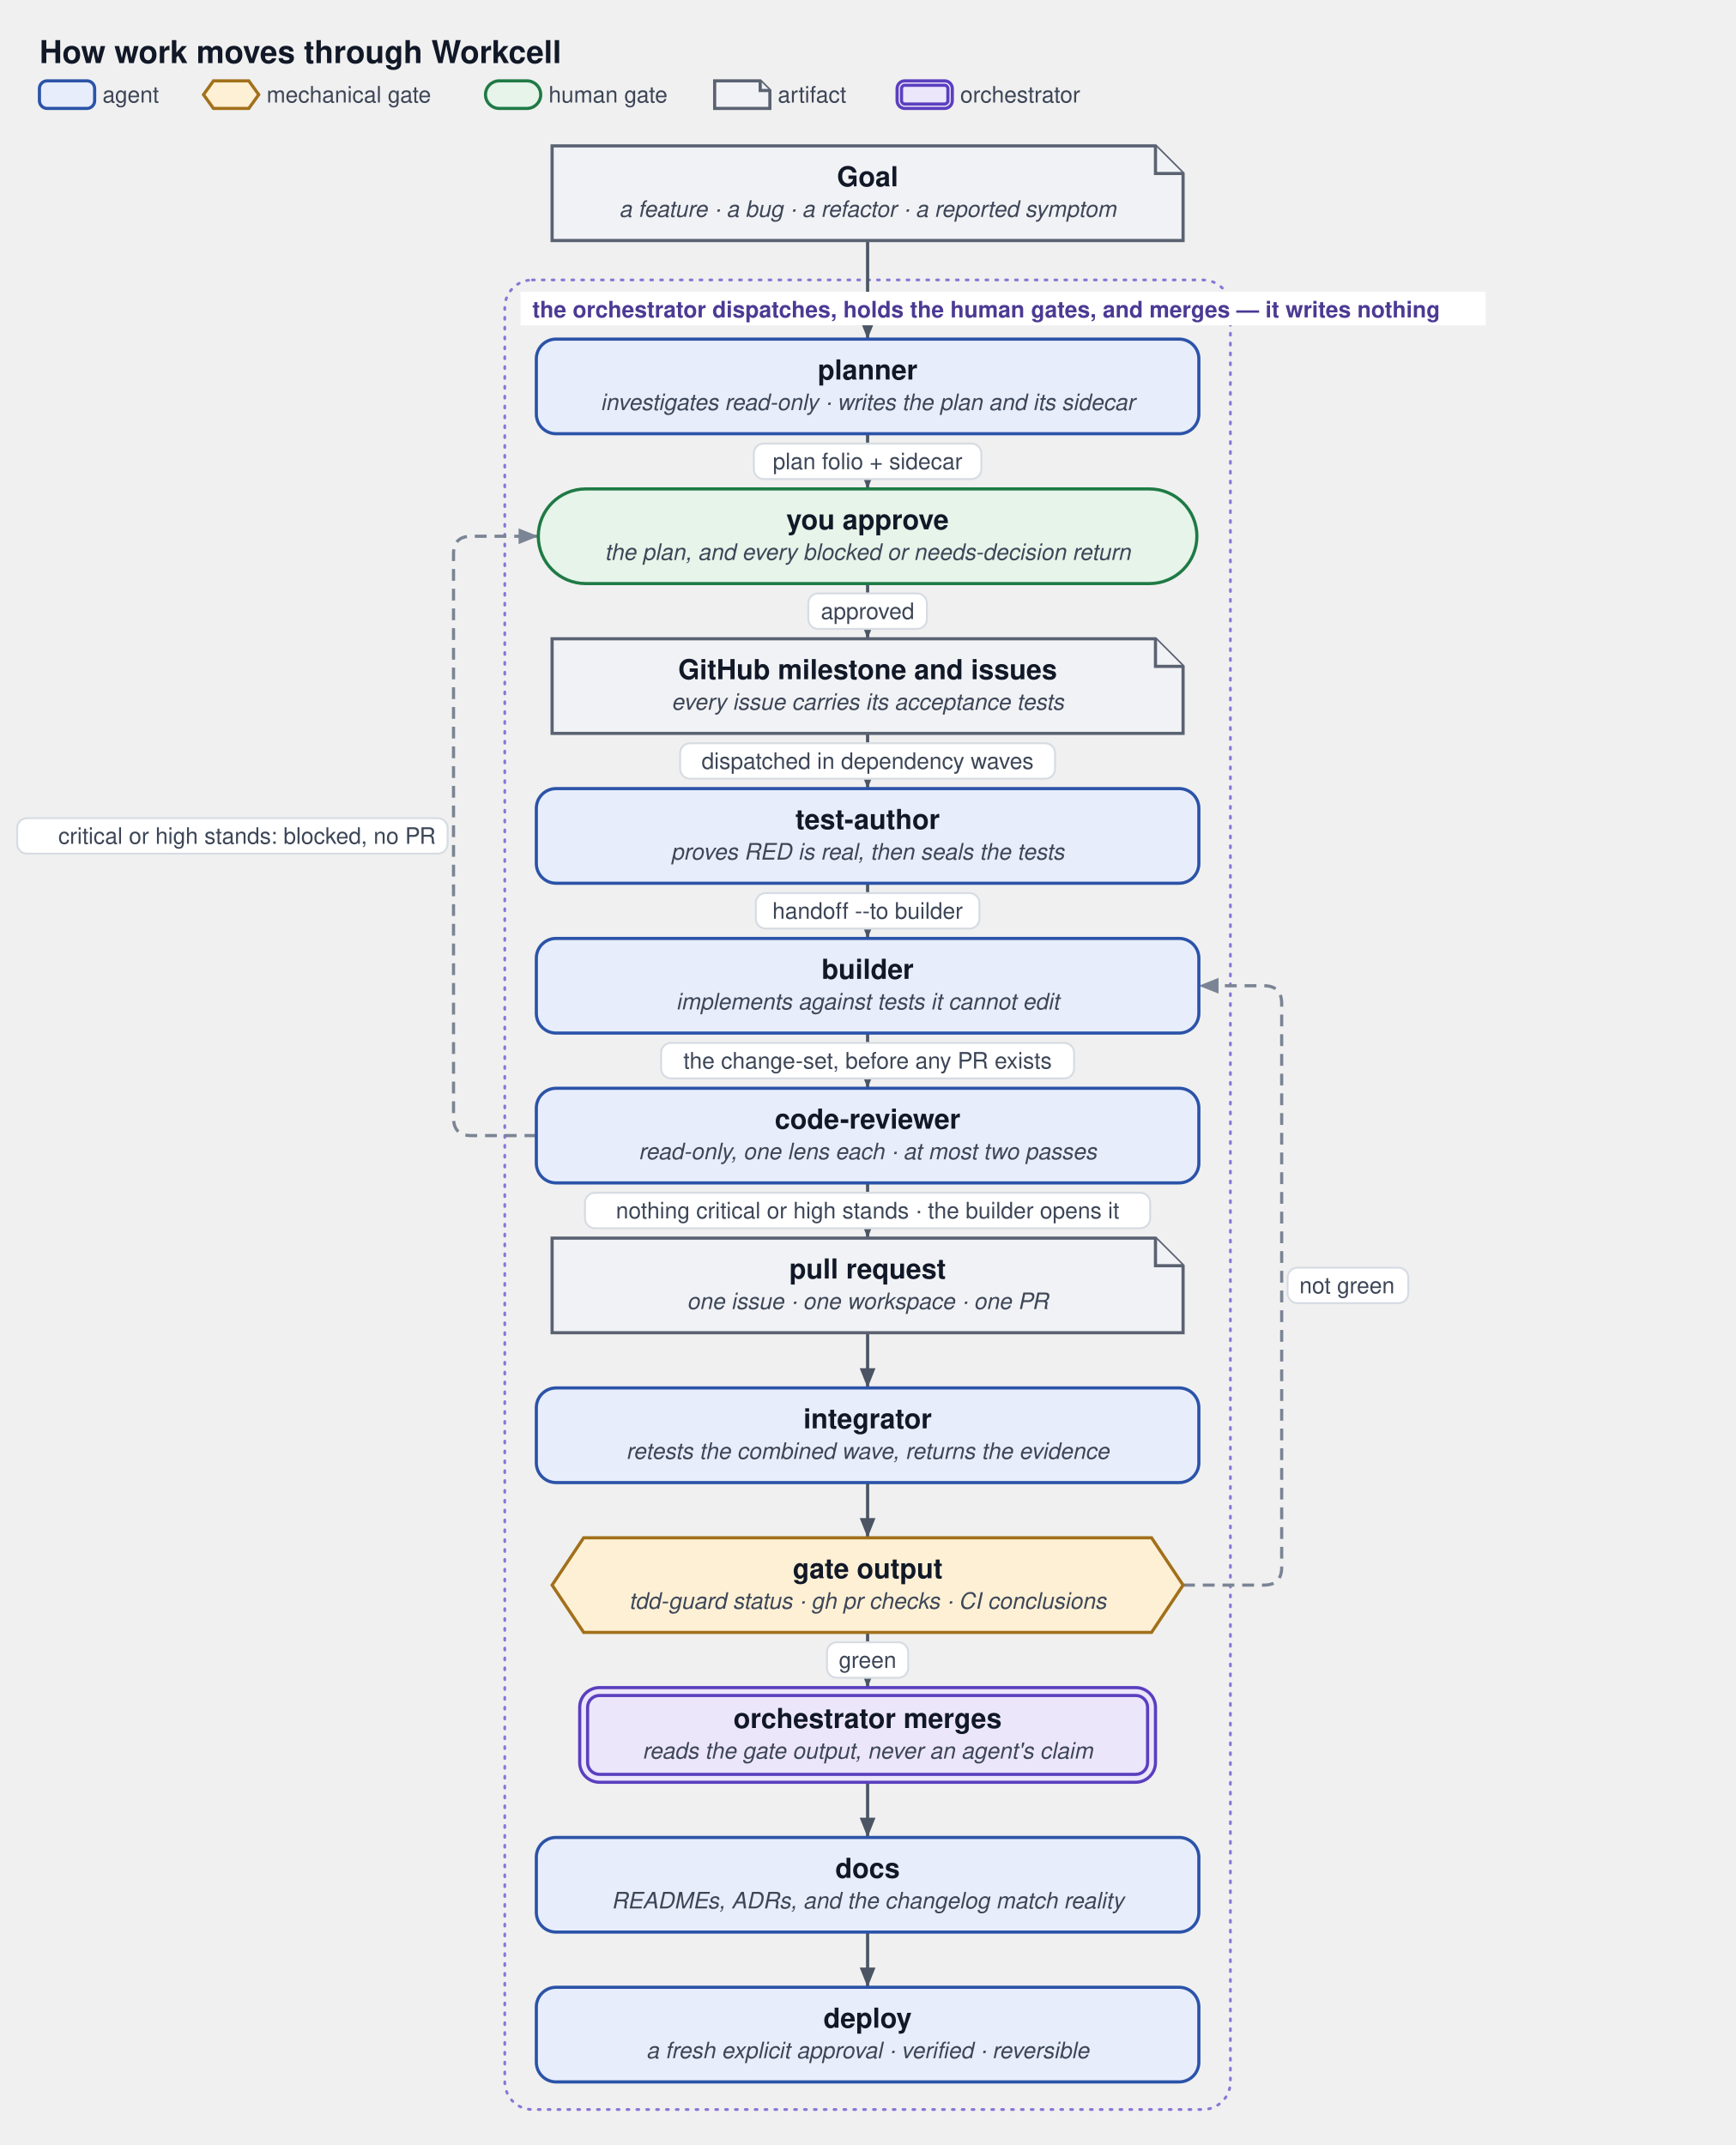
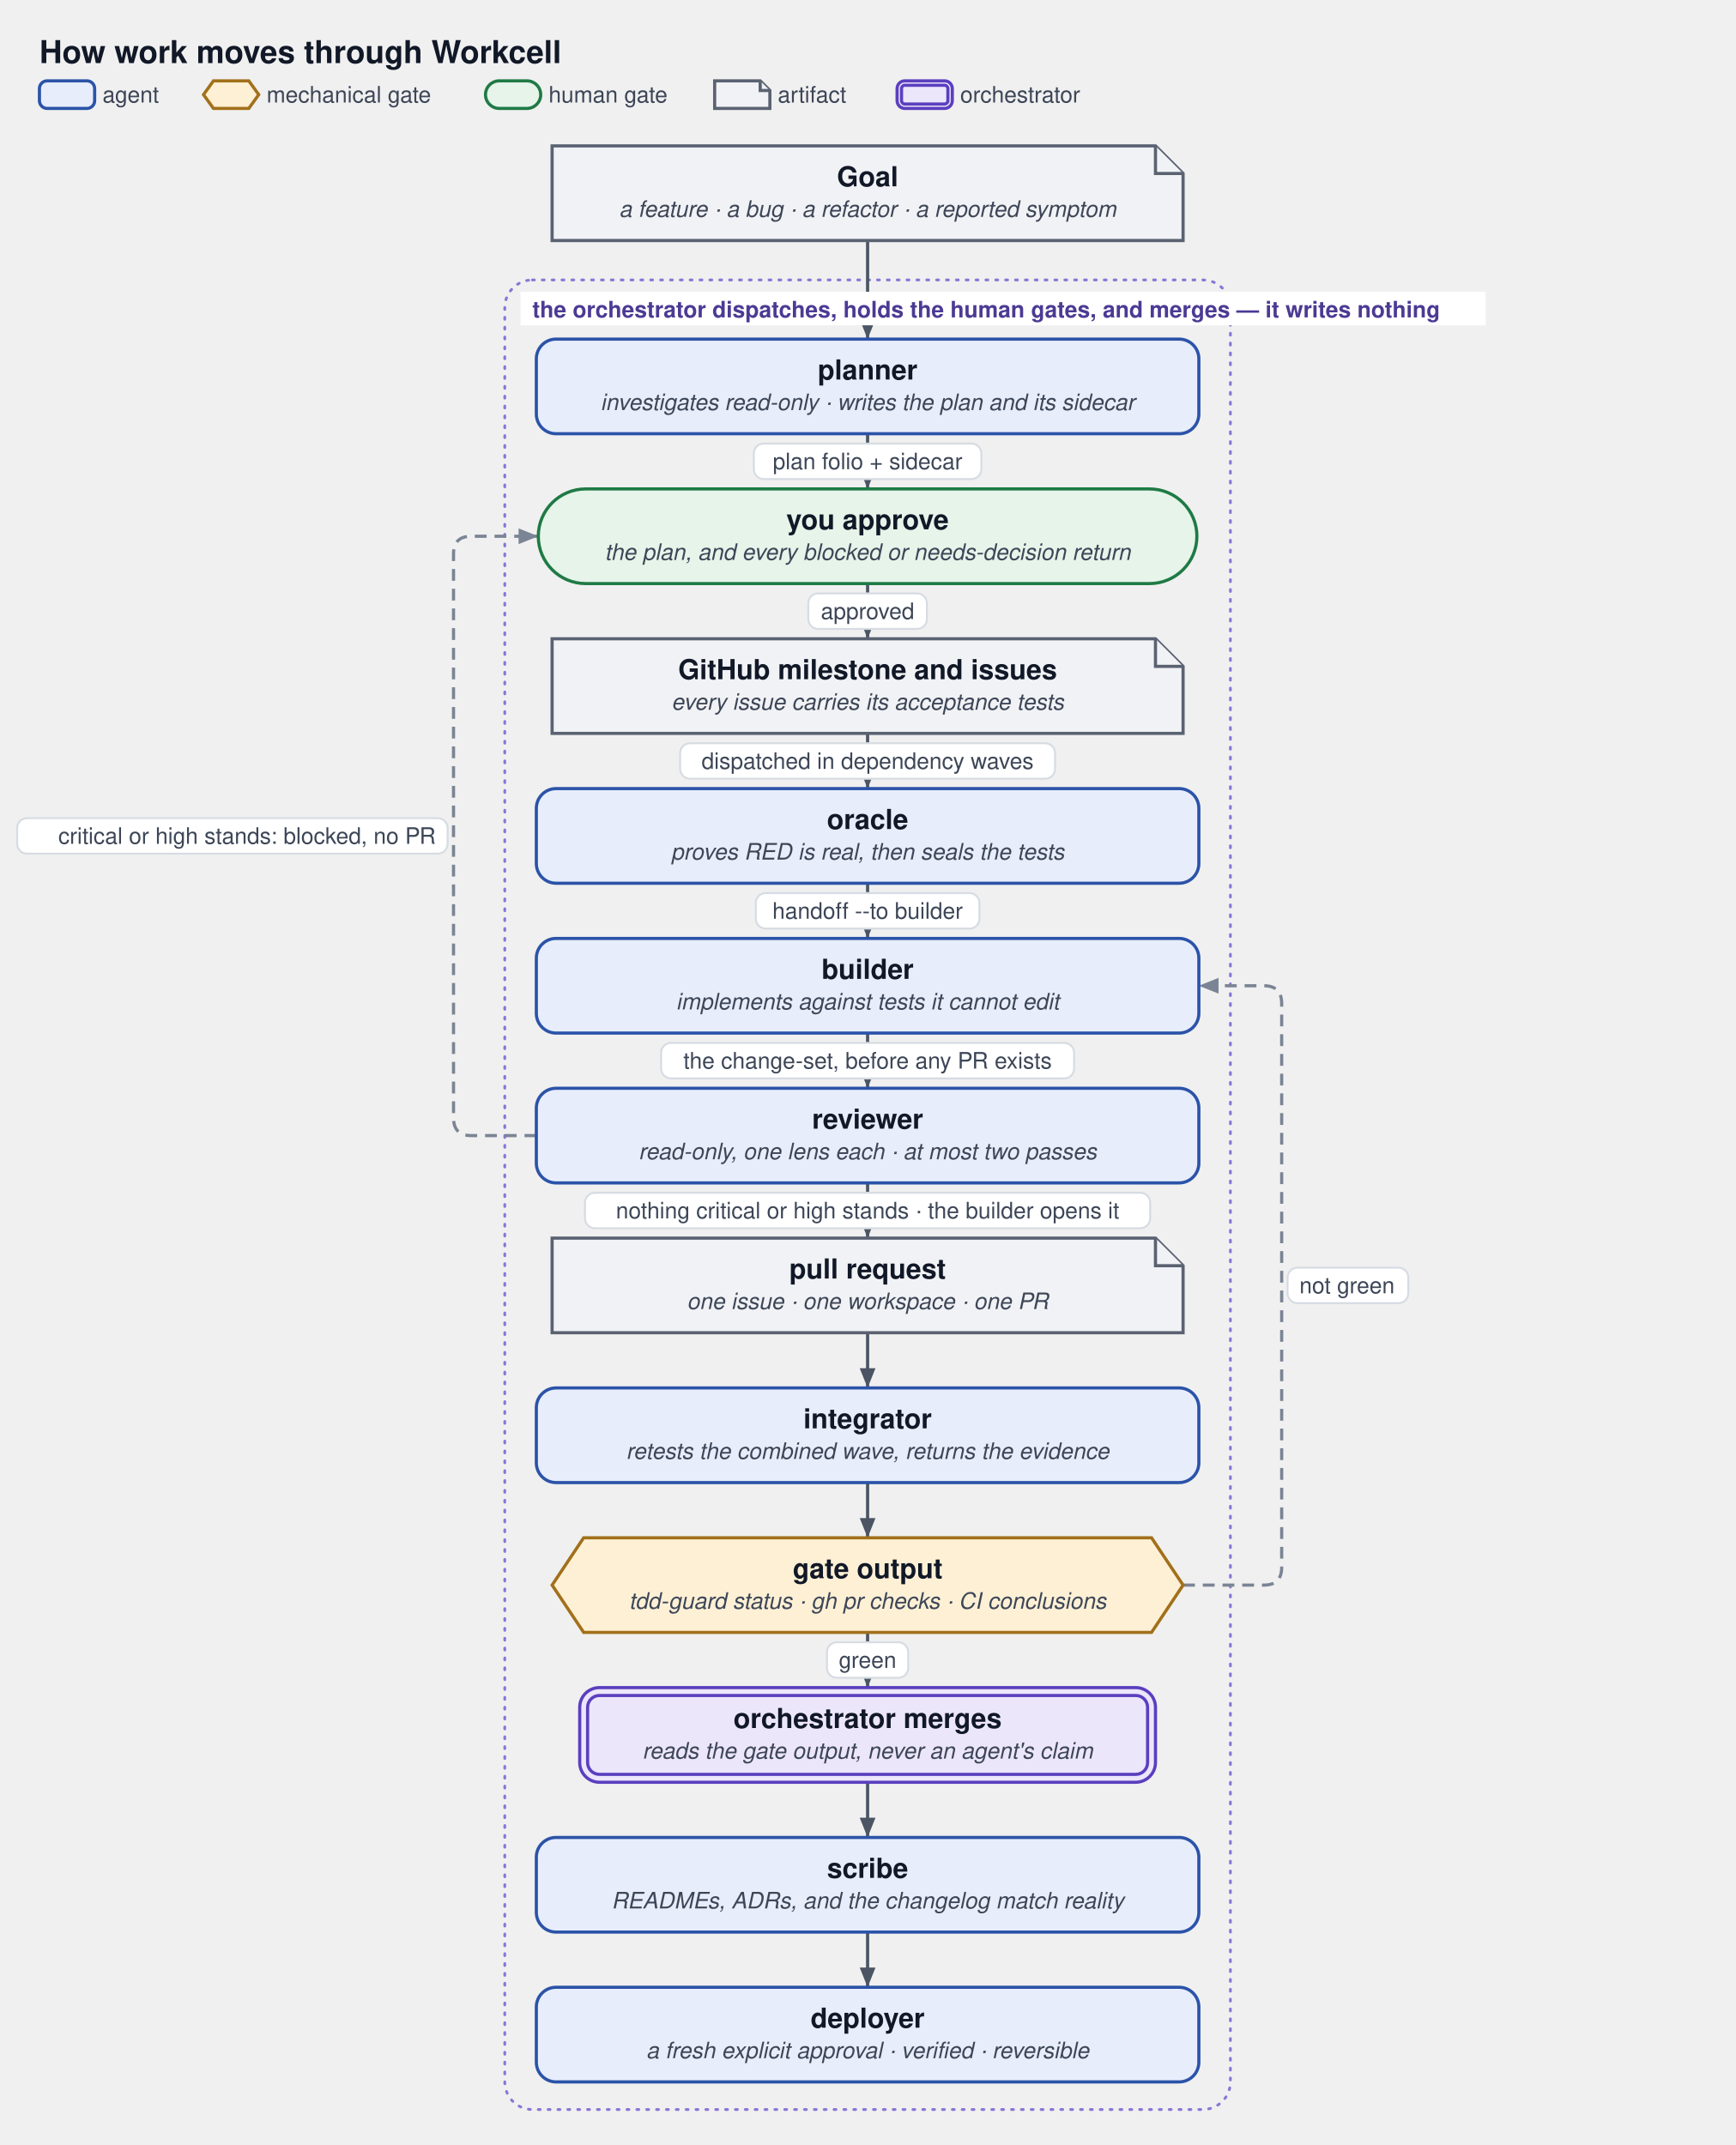
<svg xmlns="http://www.w3.org/2000/svg" viewBox="0 0 880 1088" width="100%" preserveAspectRatio="xMidYMid meet" role="img" aria-labelledby="diagram-title diagram-desc">
  <defs>
    <marker id="arrow" markerWidth="10" markerHeight="8" refX="10" refY="4" orient="auto" markerUnits="userSpaceOnUse">
      <path d="M0,0 L10,4 L0,8 Z" fill="#4b5563" />
    </marker>
    <marker id="arrow-muted" markerWidth="10" markerHeight="8" refX="10" refY="4" orient="auto" markerUnits="userSpaceOnUse">
      <path d="M0,0 L10,4 L0,8 Z" fill="#7b8494" />
    </marker>
  </defs>
  <style>
    text{font-family:-apple-system,BlinkMacSystemFont,'Segoe UI',Helvetica,Arial,sans-serif}
    .label{font-size:14px;font-weight:600;fill:#111827;text-anchor:middle}
    .sub{font-size:11.5px;font-style:italic;fill:#3d4657;text-anchor:middle}
    .title{font-size:16px;font-weight:700;fill:#111827}
    .legend{font-size:11.5px;fill:#3d4657}
    .edgelabel{font-size:11.5px;fill:#3d4657}
    .chip{fill:#ffffff;stroke:#d7dce3;stroke-width:1}
    .plate{fill:#ffffff}
    .edge{fill:none;stroke:#4b5563;stroke-width:1.6}
    .edge.dashed{stroke:#7b8494;stroke-dasharray:6 4}
    .frame{fill:none;stroke:#8a76d6;stroke-width:1.4;stroke-dasharray:1 4;stroke-linecap:round}
    .frametext{font-size:11.5px;font-weight:600;fill:#4c3a94}
    .crease{fill:none}
    .inner{fill:none;stroke-width:1}
    .k-agent{fill:#e7edfb;stroke:#2b53a8;stroke-width:1.6}
    .k-gate{fill:#fdf0d5;stroke:#a2701a;stroke-width:1.6}
    .k-human{fill:#e6f4ea;stroke:#1f7a45;stroke-width:1.6}
    .k-artifact{fill:#f1f2f5;stroke:#5a6272;stroke-width:1.6}
    .k-orchestrator{fill:#ece6fb;stroke:#5b3fbf;stroke-width:1.6}
  </style>
  <text class="title" x="20" y="32">How work moves through Workcell</text>
  <rect class="k-agent" x="20" y="41" width="28" height="14" rx="3.92" />
  <text class="legend" text-anchor="start" x="52" y="52">agent</text>
  <polygon class="k-gate" points="108.25,41 126.17,41 131.21,48 126.17,55 108.25,55 103.21,48" />
  <text class="legend" text-anchor="start" x="135.21" y="52">mechanical gate</text>
  <rect class="k-human" x="246.22" y="41" width="28" height="14" rx="7" />
  <text class="legend" text-anchor="start" x="278.22" y="52">human gate</text>
  <path class="k-artifact" d="M 362.44 41 L 385.54 41 L 390.44 45.9 L 390.44 55 L 362.44 55 Z" />
  <path class="k-artifact crease" d="M 385.54 41 L 385.54 45.9 L 390.44 45.9" />
  <text class="legend" text-anchor="start" x="394.44" y="52">artifact</text>
  <rect class="k-orchestrator" x="454.96" y="41" width="28" height="14" rx="3.92" />
  <rect class="k-orchestrator inner" x="457.2" y="43.24" width="23.52" height="9.52" rx="1.68" />
  <text class="legend" text-anchor="start" x="486.96" y="52">orchestrator</text>
  <rect class="frame" x="256" y="142" width="368" height="928" rx="14" />
  <path class="edge" marker-end="url(#arrow)" d="M 440 122 L 440 172" />
  <path class="edge" marker-end="url(#arrow)" d="M 440 220 L 440 248" />
  <path class="edge" marker-end="url(#arrow)" d="M 440 296 L 440 324" />
  <path class="edge" marker-end="url(#arrow)" d="M 440 372 L 440 400" />
  <path class="edge" marker-end="url(#arrow)" d="M 440 448 L 440 476" />
  <path class="edge" marker-end="url(#arrow)" d="M 440 524 L 440 552" />
  <path class="edge" marker-end="url(#arrow)" d="M 440 600 L 440 628" />
  <path class="edge" marker-end="url(#arrow)" d="M 440 676 L 440 704" />
  <path class="edge" marker-end="url(#arrow)" d="M 440 752 L 440 780" />
  <path class="edge" marker-end="url(#arrow)" d="M 440 828 L 440 856" />
  <path class="edge" marker-end="url(#arrow)" d="M 440 904 L 440 932" />
  <path class="edge" marker-end="url(#arrow)" d="M 440 980 L 440 1008" />
  <path class="edge dashed" marker-end="url(#arrow-muted)" d="M 600 804 L 641 804 Q 650 804 650 795 L 650 509 Q 650 500 641 500 L 608 500" />
  <path class="edge dashed" marker-end="url(#arrow-muted)" d="M 272 576 L 239 576 Q 230 576 230 567 L 230 281 Q 230 272 239 272 L 273 272" />
  <rect class="plate" x="264" y="148" width="489.48" height="17" />
  <text class="frametext" x="270" y="161">the orchestrator dispatches, holds the human gates, and merges — it writes nothing</text>
  <path class="k-artifact" d="M 280 74 L 586 74 L 600 88 L 600 122 L 280 122 Z" />
  <path class="k-artifact crease" d="M 586 74 L 586 88 L 600 88" />
  <text class="label" x="440" y="94.5">Goal</text>
  <text class="sub" x="440" y="110">a feature · a bug · a refactor · a reported symptom</text>
  <rect class="k-agent" x="272" y="172" width="336" height="48" rx="10" />
  <text class="label" x="440" y="192.5">planner</text>
  <text class="sub" x="440" y="208">investigates read-only · writes the plan and its sidecar</text>
  <rect class="k-human" x="273" y="248" width="334" height="48" rx="24" />
  <text class="label" x="440" y="268.5">you approve</text>
  <text class="sub" x="440" y="284">the plan, and every blocked or needs-decision return</text>
  <path class="k-artifact" d="M 280 324 L 586 324 L 600 338 L 600 372 L 280 372 Z" />
  <path class="k-artifact crease" d="M 586 324 L 586 338 L 600 338" />
  <text class="label" x="440" y="344.5">GitHub milestone and issues</text>
  <text class="sub" x="440" y="360">every issue carries its acceptance tests</text>
  <rect class="k-agent" x="272" y="400" width="336" height="48" rx="10" />
-   <text class="label" x="440" y="420.5">test-author</text>
+   <text class="label" x="440" y="420.5">oracle</text>
  <text class="sub" x="440" y="436">proves RED is real, then seals the tests</text>
  <rect class="k-agent" x="272" y="476" width="336" height="48" rx="10" />
  <text class="label" x="440" y="496.5">builder</text>
  <text class="sub" x="440" y="512">implements against tests it cannot edit</text>
  <rect class="k-agent" x="272" y="552" width="336" height="48" rx="10" />
-   <text class="label" x="440" y="572.5">code-reviewer</text>
+   <text class="label" x="440" y="572.5">reviewer</text>
  <text class="sub" x="440" y="588">read-only, one lens each · at most two passes</text>
  <path class="k-artifact" d="M 280 628 L 586 628 L 600 642 L 600 676 L 280 676 Z" />
  <path class="k-artifact crease" d="M 586 628 L 586 642 L 600 642" />
  <text class="label" x="440" y="648.5">pull request</text>
  <text class="sub" x="440" y="664">one issue · one workspace · one PR</text>
  <rect class="k-agent" x="272" y="704" width="336" height="48" rx="10" />
  <text class="label" x="440" y="724.5">integrator</text>
  <text class="sub" x="440" y="740">retests the combined wave, returns the evidence</text>
  <polygon class="k-gate" points="296,780 584,780 600,804 584,828 296,828 280,804" />
  <text class="label" x="440" y="800.5">gate output</text>
  <text class="sub" x="440" y="816">tdd-guard status · gh pr checks · CI conclusions</text>
  <rect class="k-orchestrator" x="294" y="856" width="292" height="48" rx="10" />
  <rect class="k-orchestrator inner" x="298" y="860" width="284" height="40" rx="6" />
  <text class="label" x="440" y="876.5">orchestrator merges</text>
  <text class="sub" x="440" y="892">reads the gate output, never an agent's claim</text>
  <rect class="k-agent" x="272" y="932" width="336" height="48" rx="10" />
-   <text class="label" x="440" y="952.5">docs</text>
+   <text class="label" x="440" y="952.5">scribe</text>
  <text class="sub" x="440" y="968">READMEs, ADRs, and the changelog match reality</text>
  <rect class="k-agent" x="272" y="1008" width="336" height="48" rx="10" />
-   <text class="label" x="440" y="1028.5">deploy</text>
+   <text class="label" x="440" y="1028.5">deployer</text>
  <text class="sub" x="440" y="1044">a fresh explicit approval · verified · reversible</text>
  <rect class="chip" x="382.31" y="225" width="115.38" height="18" rx="5" />
  <text class="edgelabel" text-anchor="middle" x="440" y="238">plan folio + sidecar</text>
  <rect class="chip" x="409.91" y="301" width="60.18" height="18" rx="5" />
  <text class="edgelabel" text-anchor="middle" x="440" y="314">approved</text>
  <rect class="chip" x="344.93" y="377" width="190.14" height="18" rx="5" />
  <text class="edgelabel" text-anchor="middle" x="440" y="390">dispatched in dependency waves</text>
  <rect class="chip" x="383.29" y="453" width="113.43" height="18" rx="5" />
  <text class="edgelabel" text-anchor="middle" x="440" y="466">handoff --to builder</text>
  <rect class="chip" x="335.27" y="529" width="209.46" height="18" rx="5" />
  <text class="edgelabel" text-anchor="middle" x="440" y="542">the change-set, before any PR exists</text>
  <rect class="chip" x="296.69" y="605" width="286.62" height="18" rx="5" />
  <text class="edgelabel" text-anchor="middle" x="440" y="618">nothing critical or high stands · the builder opens it</text>
  <rect class="chip" x="419.39" y="833" width="41.21" height="18" rx="5" />
  <text class="edgelabel" text-anchor="middle" x="440" y="846">green</text>
  <rect class="chip" x="653" y="643" width="61.22" height="18" rx="5" />
  <text class="edgelabel" text-anchor="start" x="659" y="656">not green</text>
  <rect class="chip" x="8.69" y="415" width="218.31" height="18" rx="5" />
  <text class="edgelabel" text-anchor="end" x="221" y="428">critical or high stands: blocked, no PR</text>
</svg>
